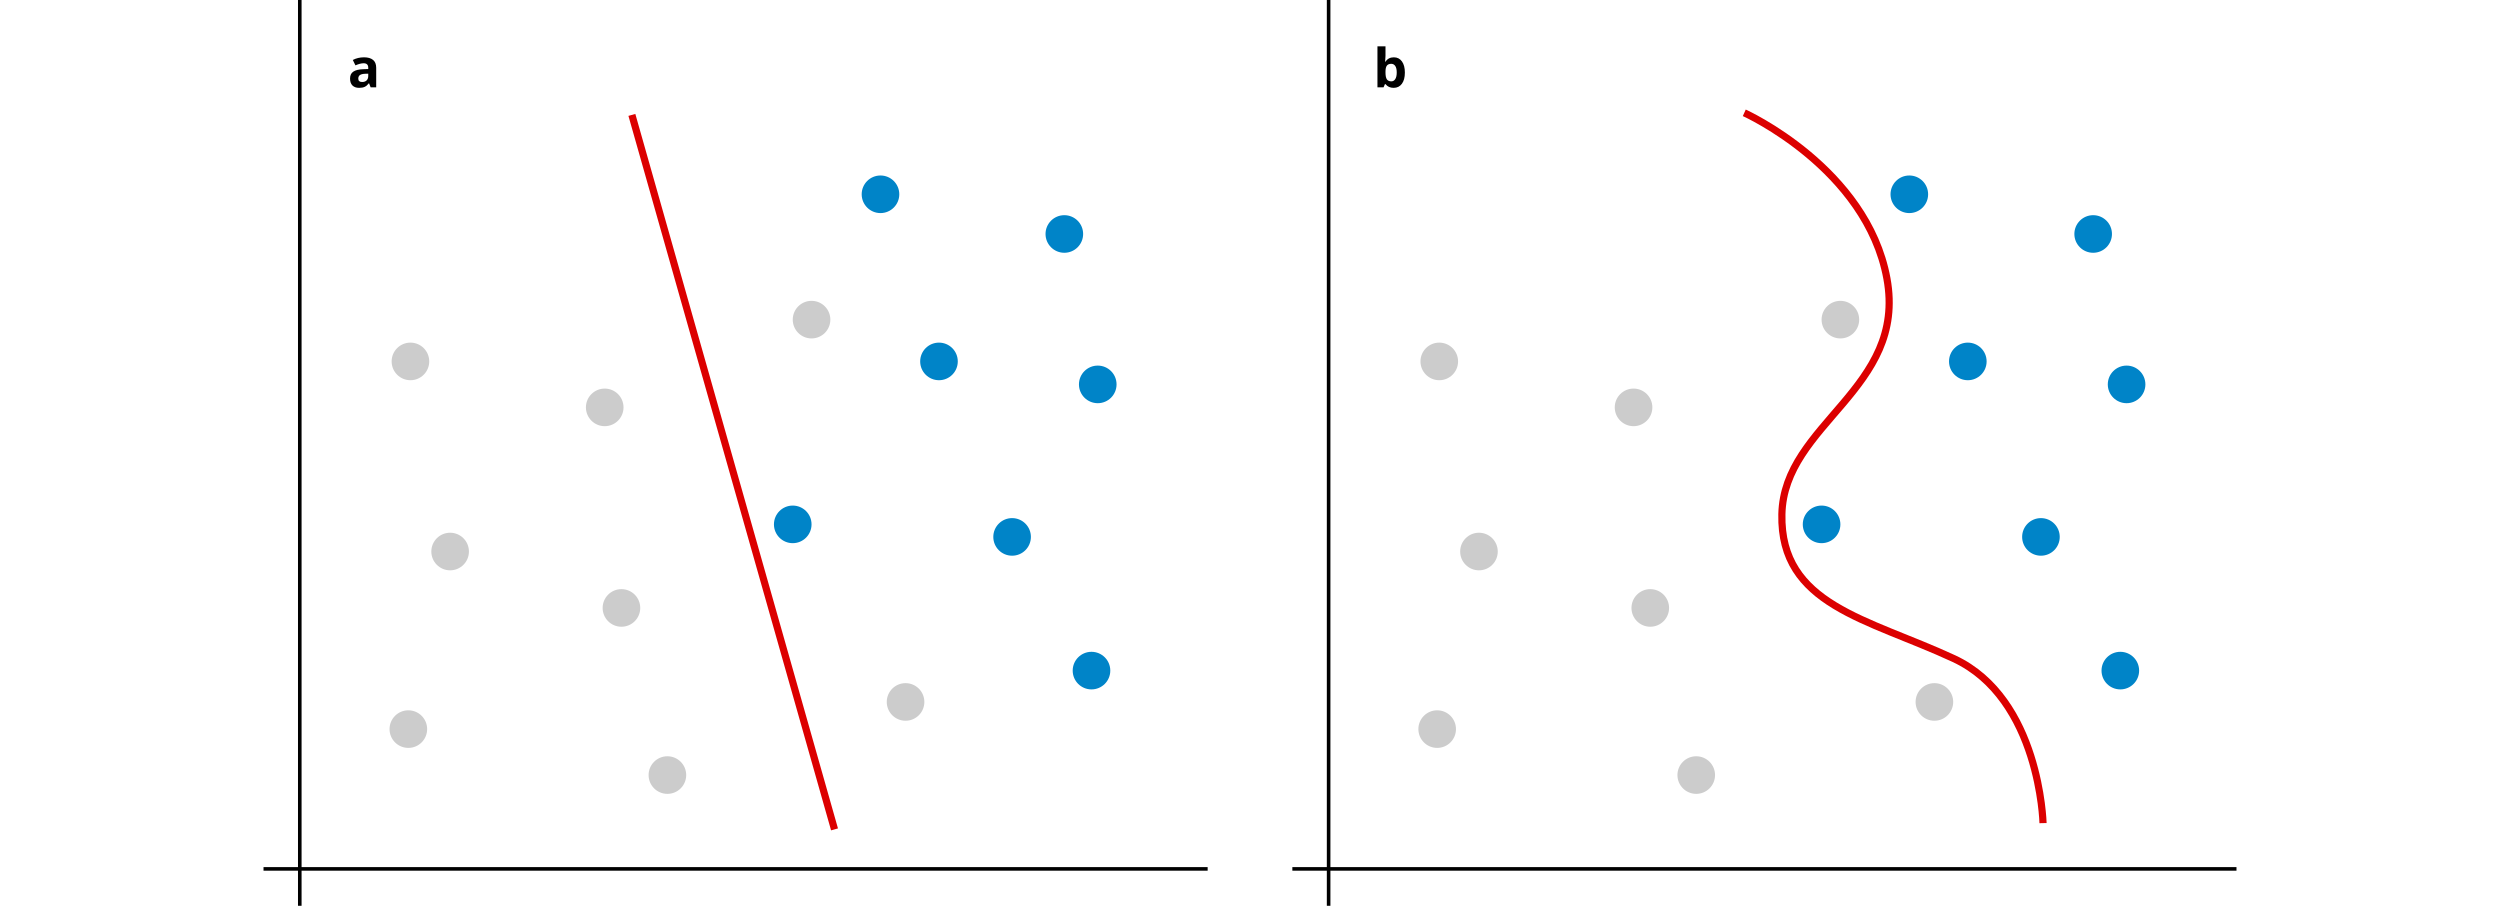
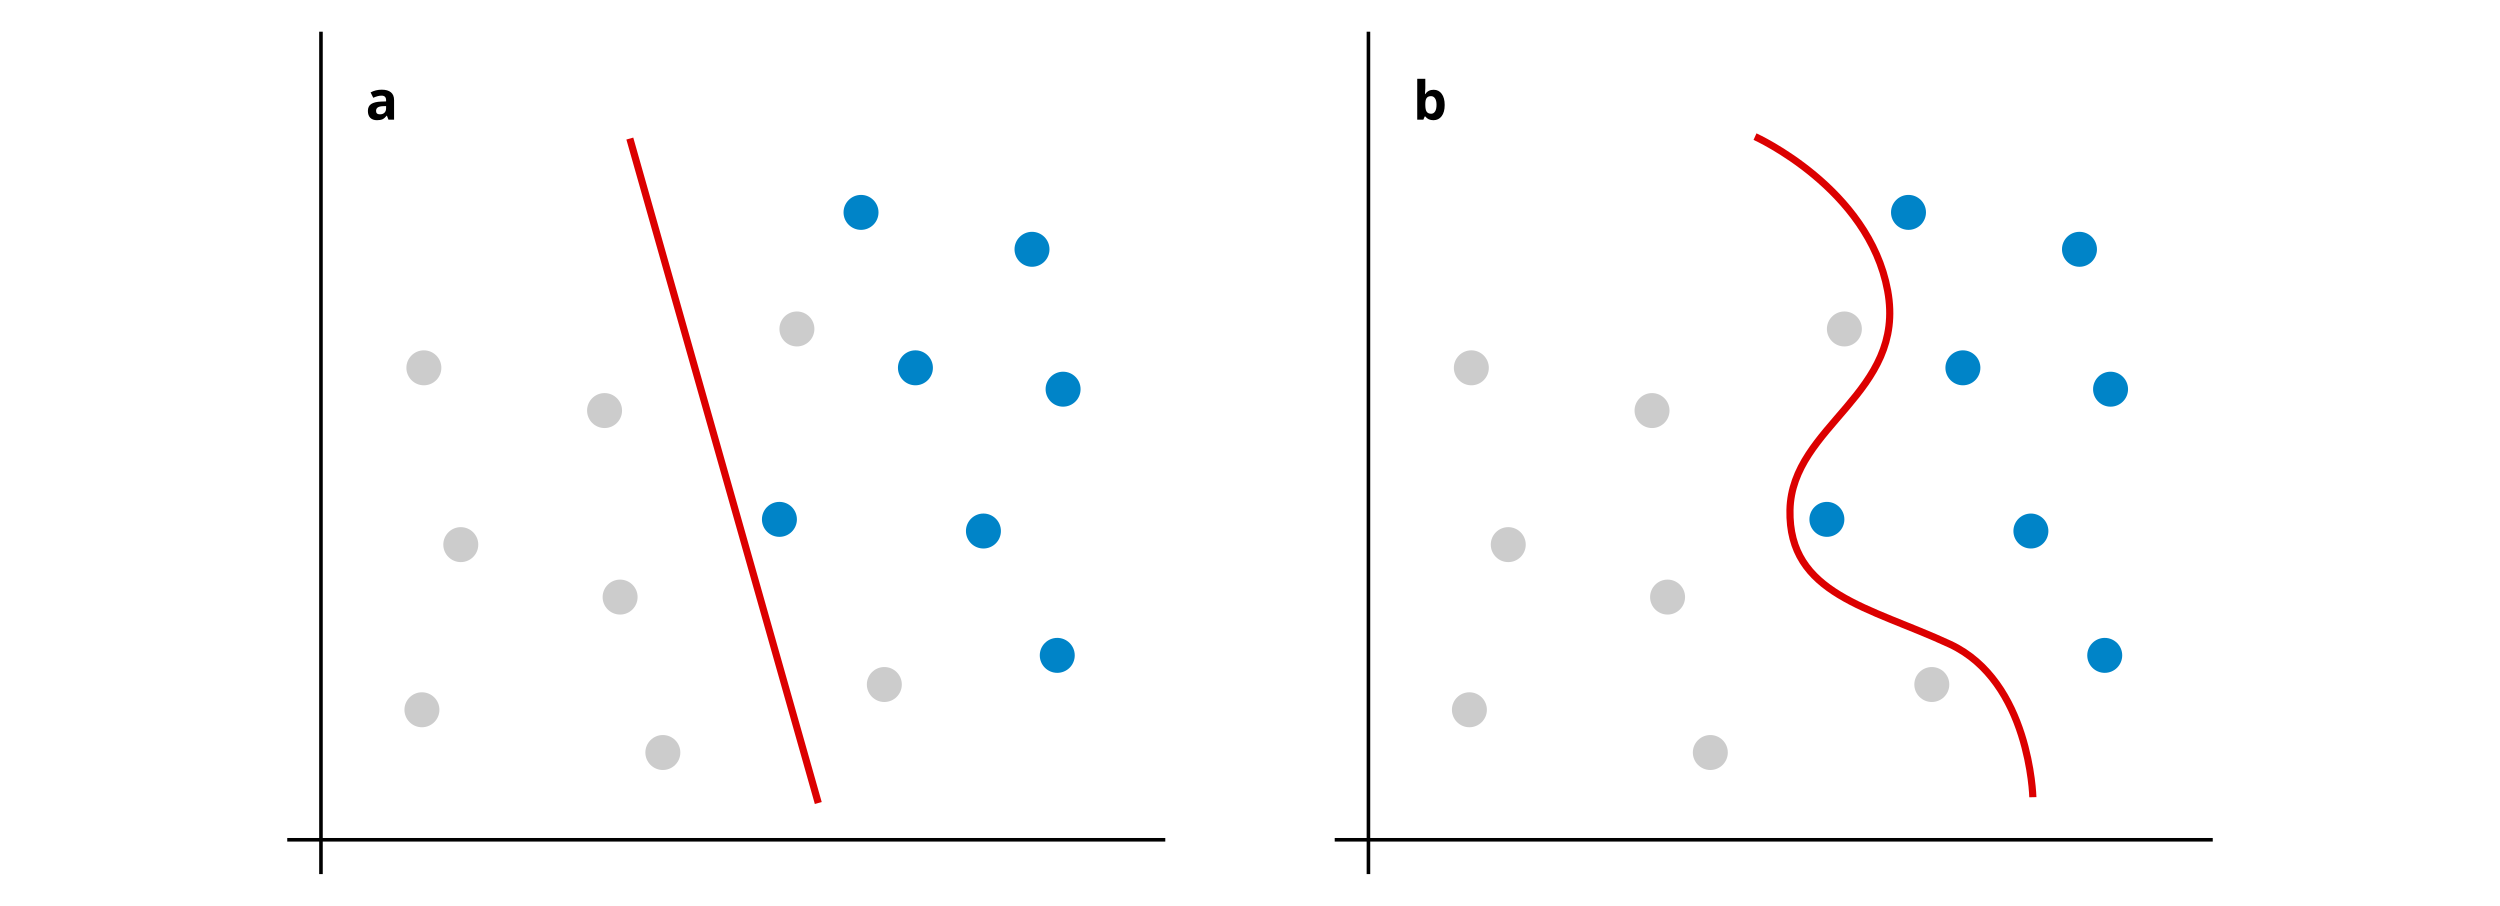
<svg xmlns="http://www.w3.org/2000/svg" width="418.256pt" height="151.541pt" viewBox="0 0 522.819 189.427" id="svg2" version="1.1">
  <defs id="defs4" />
  <g id="layer1" transform="translate(-7.1511448e-7,-552.2155)">
-     <g id="g4644" transform="matrix(1.22331,0,0,1.22331,-110.3346,-144.466)" style="stroke-width:0.817">
-       <g id="g4578" style="stroke-width:0.817">
-         <path style="fill:none;fill-rule:evenodd;stroke:#000000;stroke-width:0.613;stroke-linecap:butt;stroke-linejoin:miter;stroke-miterlimit:4;stroke-dasharray:none;stroke-opacity:1" d="M 141.441,569.505 V 724.353" id="path4155" />
-         <path style="fill:none;fill-rule:evenodd;stroke:#000000;stroke-width:0.613;stroke-linecap:butt;stroke-linejoin:miter;stroke-miterlimit:4;stroke-dasharray:none;stroke-opacity:1" d="M 135.242,718.046 H 296.643" id="path4157" />
-         <circle style="opacity:1;fill:#cccccc;fill-opacity:1;stroke:none;stroke-width:0.817;stroke-miterlimit:4;stroke-dasharray:none;stroke-dashoffset:0;stroke-opacity:1" id="path4159" cx="160" cy="694.148" r="3.214" />
-         <circle r="3.214" cy="663.791" cx="167.143" id="circle4161" style="opacity:1;fill:#cccccc;fill-opacity:1;stroke:none;stroke-width:0.817;stroke-miterlimit:4;stroke-dasharray:none;stroke-dashoffset:0;stroke-opacity:1" />
-         <circle style="opacity:1;fill:#cccccc;fill-opacity:1;stroke:none;stroke-width:0.817;stroke-miterlimit:4;stroke-dasharray:none;stroke-dashoffset:0;stroke-opacity:1" id="circle4163" cx="196.429" cy="673.434" r="3.214" />
-         <circle r="3.214" cy="702.005" cx="204.286" id="circle4165" style="opacity:1;fill:#cccccc;fill-opacity:1;stroke:none;stroke-width:0.817;stroke-miterlimit:4;stroke-dasharray:none;stroke-dashoffset:0;stroke-opacity:1" />
-         <circle style="opacity:1;fill:#cccccc;fill-opacity:1;stroke:none;stroke-width:0.817;stroke-miterlimit:4;stroke-dasharray:none;stroke-dashoffset:0;stroke-opacity:1" id="circle4167" cx="193.571" cy="639.148" r="3.214" />
-         <circle r="3.214" cy="624.148" cx="228.929" id="circle4169" style="opacity:1;fill:#cccccc;fill-opacity:1;stroke:none;stroke-width:0.817;stroke-miterlimit:4;stroke-dasharray:none;stroke-dashoffset:0;stroke-opacity:1" />
-         <circle style="opacity:1;fill:#cccccc;fill-opacity:1;stroke:none;stroke-width:0.817;stroke-miterlimit:4;stroke-dasharray:none;stroke-dashoffset:0;stroke-opacity:1" id="circle4171" cx="245" cy="689.505" r="3.214" />
-         <circle r="3.214" cy="631.291" cx="160.357" id="circle4173" style="opacity:1;fill:#cccccc;fill-opacity:1;stroke:none;stroke-width:0.817;stroke-miterlimit:4;stroke-dasharray:none;stroke-dashoffset:0;stroke-opacity:1" />
-         <circle style="opacity:1;fill:#0084c8;fill-opacity:1;stroke:none;stroke-width:0.817;stroke-miterlimit:4;stroke-dasharray:none;stroke-dashoffset:0;stroke-opacity:1" id="circle4175" cx="250.714" cy="631.291" r="3.214" />
-         <circle style="opacity:1;fill:#0084c8;fill-opacity:1;stroke:none;stroke-width:0.817;stroke-miterlimit:4;stroke-dasharray:none;stroke-dashoffset:0;stroke-opacity:1" id="circle4179" cx="225.714" cy="659.148" r="3.214" />
-         <circle r="3.214" cy="684.148" cx="276.786" id="circle4181" style="opacity:1;fill:#0084c8;fill-opacity:1;stroke:none;stroke-width:0.817;stroke-miterlimit:4;stroke-dasharray:none;stroke-dashoffset:0;stroke-opacity:1" />
-         <circle style="opacity:1;fill:#0084c8;fill-opacity:1;stroke:none;stroke-width:0.817;stroke-miterlimit:4;stroke-dasharray:none;stroke-dashoffset:0;stroke-opacity:1" id="circle4183" cx="263.214" cy="661.291" r="3.214" />
-         <circle r="3.214" cy="635.219" cx="277.857" id="circle4185" style="opacity:1;fill:#0084c8;fill-opacity:1;stroke:none;stroke-width:0.817;stroke-miterlimit:4;stroke-dasharray:none;stroke-dashoffset:0;stroke-opacity:1" />
-         <circle style="opacity:1;fill:#0084c8;fill-opacity:1;stroke:none;stroke-width:0.817;stroke-miterlimit:4;stroke-dasharray:none;stroke-dashoffset:0;stroke-opacity:1" id="circle4187" cx="272.143" cy="609.505" r="3.214" />
-         <circle r="3.214" cy="602.719" cx="240.714" id="circle4189" style="opacity:1;fill:#0084c8;fill-opacity:1;stroke:none;stroke-width:0.817;stroke-miterlimit:4;stroke-dasharray:none;stroke-dashoffset:0;stroke-opacity:1" />
-         <path style="fill:#cc0000;fill-rule:evenodd;stroke:#dc0000;stroke-width:1.226;stroke-linecap:butt;stroke-linejoin:miter;stroke-miterlimit:4;stroke-dasharray:none;stroke-opacity:1" d="m 198.214,589.148 34.643,122.143" id="path4191" />
-         <text xml:space="preserve" style="font-style:normal;font-variant:normal;font-weight:bold;font-stretch:normal;font-size:9.196px;line-height:0%;font-family:'Open Sans';-inkscape-font-specification:'Open Sans Bold';letter-spacing:0px;word-spacing:0px;fill:#000000;fill-opacity:1;stroke:none;stroke-width:0.817px;stroke-linecap:butt;stroke-linejoin:miter;stroke-opacity:1" x="149.643" y="584.431" id="text4254">
-           <tspan id="tspan4256" x="149.643" y="584.431" style="font-style:normal;font-variant:normal;font-weight:bold;font-stretch:normal;font-size:9.196px;line-height:1.25;font-family:'Open Sans';-inkscape-font-specification:'Open Sans Bold';stroke-width:0.817px">a</tspan>
+     <g id="g4644" transform="matrix(1.137689,0,0,1.137689,-110.2702,-89.07518)" style="stroke-width:0.879">
+       <g id="g4578" style="stroke-width:0.879" transform="translate(14.4821)">
+         <path style="fill:none;fill-rule:evenodd;stroke:#000000;stroke-width:0.659;stroke-linecap:butt;stroke-linejoin:miter;stroke-miterlimit:4;stroke-dasharray:none;stroke-opacity:1" d="M 141.441,569.505 V 724.353" id="path4155" />
+         <path style="fill:none;fill-rule:evenodd;stroke:#000000;stroke-width:0.659;stroke-linecap:butt;stroke-linejoin:miter;stroke-miterlimit:4;stroke-dasharray:none;stroke-opacity:1" d="M 135.242,718.046 H 296.643" id="path4157" />
+         <circle style="opacity:1;fill:#cccccc;fill-opacity:1;stroke:none;stroke-width:0.879;stroke-miterlimit:4;stroke-dasharray:none;stroke-dashoffset:0;stroke-opacity:1" id="path4159" cx="160" cy="694.148" r="3.214" />
+         <circle r="3.214" cy="663.791" cx="167.143" id="circle4161" style="opacity:1;fill:#cccccc;fill-opacity:1;stroke:none;stroke-width:0.879;stroke-miterlimit:4;stroke-dasharray:none;stroke-dashoffset:0;stroke-opacity:1" />
+         <circle style="opacity:1;fill:#cccccc;fill-opacity:1;stroke:none;stroke-width:0.879;stroke-miterlimit:4;stroke-dasharray:none;stroke-dashoffset:0;stroke-opacity:1" id="circle4163" cx="196.429" cy="673.434" r="3.214" />
+         <circle r="3.214" cy="702.005" cx="204.286" id="circle4165" style="opacity:1;fill:#cccccc;fill-opacity:1;stroke:none;stroke-width:0.879;stroke-miterlimit:4;stroke-dasharray:none;stroke-dashoffset:0;stroke-opacity:1" />
+         <circle style="opacity:1;fill:#cccccc;fill-opacity:1;stroke:none;stroke-width:0.879;stroke-miterlimit:4;stroke-dasharray:none;stroke-dashoffset:0;stroke-opacity:1" id="circle4167" cx="193.571" cy="639.148" r="3.214" />
+         <circle r="3.214" cy="624.148" cx="228.929" id="circle4169" style="opacity:1;fill:#cccccc;fill-opacity:1;stroke:none;stroke-width:0.879;stroke-miterlimit:4;stroke-dasharray:none;stroke-dashoffset:0;stroke-opacity:1" />
+         <circle style="opacity:1;fill:#cccccc;fill-opacity:1;stroke:none;stroke-width:0.879;stroke-miterlimit:4;stroke-dasharray:none;stroke-dashoffset:0;stroke-opacity:1" id="circle4171" cx="245" cy="689.505" r="3.214" />
+         <circle r="3.214" cy="631.291" cx="160.357" id="circle4173" style="opacity:1;fill:#cccccc;fill-opacity:1;stroke:none;stroke-width:0.879;stroke-miterlimit:4;stroke-dasharray:none;stroke-dashoffset:0;stroke-opacity:1" />
+         <circle style="opacity:1;fill:#0084c8;fill-opacity:1;stroke:none;stroke-width:0.879;stroke-miterlimit:4;stroke-dasharray:none;stroke-dashoffset:0;stroke-opacity:1" id="circle4175" cx="250.714" cy="631.291" r="3.214" />
+         <circle style="opacity:1;fill:#0084c8;fill-opacity:1;stroke:none;stroke-width:0.879;stroke-miterlimit:4;stroke-dasharray:none;stroke-dashoffset:0;stroke-opacity:1" id="circle4179" cx="225.714" cy="659.148" r="3.214" />
+         <circle r="3.214" cy="684.148" cx="276.786" id="circle4181" style="opacity:1;fill:#0084c8;fill-opacity:1;stroke:none;stroke-width:0.879;stroke-miterlimit:4;stroke-dasharray:none;stroke-dashoffset:0;stroke-opacity:1" />
+         <circle style="opacity:1;fill:#0084c8;fill-opacity:1;stroke:none;stroke-width:0.879;stroke-miterlimit:4;stroke-dasharray:none;stroke-dashoffset:0;stroke-opacity:1" id="circle4183" cx="263.214" cy="661.291" r="3.214" />
+         <circle r="3.214" cy="635.219" cx="277.857" id="circle4185" style="opacity:1;fill:#0084c8;fill-opacity:1;stroke:none;stroke-width:0.879;stroke-miterlimit:4;stroke-dasharray:none;stroke-dashoffset:0;stroke-opacity:1" />
+         <circle style="opacity:1;fill:#0084c8;fill-opacity:1;stroke:none;stroke-width:0.879;stroke-miterlimit:4;stroke-dasharray:none;stroke-dashoffset:0;stroke-opacity:1" id="circle4187" cx="272.143" cy="609.505" r="3.214" />
+         <circle r="3.214" cy="602.719" cx="240.714" id="circle4189" style="opacity:1;fill:#0084c8;fill-opacity:1;stroke:none;stroke-width:0.879;stroke-miterlimit:4;stroke-dasharray:none;stroke-dashoffset:0;stroke-opacity:1" />
+         <path style="fill:#cc0000;fill-rule:evenodd;stroke:#dc0000;stroke-width:1.318;stroke-linecap:butt;stroke-linejoin:miter;stroke-miterlimit:4;stroke-dasharray:none;stroke-opacity:1" d="m 198.214,589.148 34.643,122.143" id="path4191" />
+         <text xml:space="preserve" style="font-style:normal;font-variant:normal;font-weight:bold;font-stretch:normal;font-size:9.888px;line-height:0%;font-family:'Open Sans';-inkscape-font-specification:'Open Sans Bold';letter-spacing:0px;word-spacing:0px;fill:#000000;fill-opacity:1;stroke:none;stroke-width:0.879px;stroke-linecap:butt;stroke-linejoin:miter;stroke-opacity:1" x="149.643" y="585.679" id="text4254">
+           <tspan id="tspan4256" x="149.643" y="585.679" style="font-style:normal;font-variant:normal;font-weight:bold;font-stretch:normal;font-size:9.888px;line-height:1.25;font-family:'Open Sans';-inkscape-font-specification:'Open Sans Bold';stroke-width:0.879px">a</tspan>
        </text>
      </g>
-       <g transform="translate(-26.11721)" id="g4600" style="stroke-width:0.817">
-         <path id="path4216" d="M 343.441,569.505 V 724.353" style="fill:none;fill-rule:evenodd;stroke:#000000;stroke-width:0.613;stroke-linecap:butt;stroke-linejoin:miter;stroke-miterlimit:4;stroke-dasharray:none;stroke-opacity:1" />
-         <path id="path4218" d="M 337.242,718.046 H 498.643" style="fill:none;fill-rule:evenodd;stroke:#000000;stroke-width:0.613;stroke-linecap:butt;stroke-linejoin:miter;stroke-miterlimit:4;stroke-dasharray:none;stroke-opacity:1" />
-         <circle r="3.214" cy="694.148" cx="362" id="circle4220" style="opacity:1;fill:#cccccc;fill-opacity:1;stroke:none;stroke-width:0.817;stroke-miterlimit:4;stroke-dasharray:none;stroke-dashoffset:0;stroke-opacity:1" />
-         <circle style="opacity:1;fill:#cccccc;fill-opacity:1;stroke:none;stroke-width:0.817;stroke-miterlimit:4;stroke-dasharray:none;stroke-dashoffset:0;stroke-opacity:1" id="circle4222" cx="369.143" cy="663.791" r="3.214" />
-         <circle r="3.214" cy="673.434" cx="398.429" id="circle4224" style="opacity:1;fill:#cccccc;fill-opacity:1;stroke:none;stroke-width:0.817;stroke-miterlimit:4;stroke-dasharray:none;stroke-dashoffset:0;stroke-opacity:1" />
-         <circle style="opacity:1;fill:#cccccc;fill-opacity:1;stroke:none;stroke-width:0.817;stroke-miterlimit:4;stroke-dasharray:none;stroke-dashoffset:0;stroke-opacity:1" id="circle4226" cx="406.286" cy="702.005" r="3.214" />
-         <circle r="3.214" cy="639.148" cx="395.571" id="circle4228" style="opacity:1;fill:#cccccc;fill-opacity:1;stroke:none;stroke-width:0.817;stroke-miterlimit:4;stroke-dasharray:none;stroke-dashoffset:0;stroke-opacity:1" />
-         <circle style="opacity:1;fill:#cccccc;fill-opacity:1;stroke:none;stroke-width:0.817;stroke-miterlimit:4;stroke-dasharray:none;stroke-dashoffset:0;stroke-opacity:1" id="circle4230" cx="430.929" cy="624.148" r="3.214" />
-         <circle r="3.214" cy="689.505" cx="447" id="circle4232" style="opacity:1;fill:#cccccc;fill-opacity:1;stroke:none;stroke-width:0.817;stroke-miterlimit:4;stroke-dasharray:none;stroke-dashoffset:0;stroke-opacity:1" />
-         <circle style="opacity:1;fill:#cccccc;fill-opacity:1;stroke:none;stroke-width:0.817;stroke-miterlimit:4;stroke-dasharray:none;stroke-dashoffset:0;stroke-opacity:1" id="circle4234" cx="362.357" cy="631.291" r="3.214" />
-         <circle r="3.214" cy="631.291" cx="452.714" id="circle4236" style="opacity:1;fill:#0084c8;fill-opacity:1;stroke:none;stroke-width:0.817;stroke-miterlimit:4;stroke-dasharray:none;stroke-dashoffset:0;stroke-opacity:1" />
-         <circle r="3.214" cy="659.148" cx="427.714" id="circle4240" style="opacity:1;fill:#0084c8;fill-opacity:1;stroke:none;stroke-width:0.817;stroke-miterlimit:4;stroke-dasharray:none;stroke-dashoffset:0;stroke-opacity:1" />
-         <circle style="opacity:1;fill:#0084c8;fill-opacity:1;stroke:none;stroke-width:0.817;stroke-miterlimit:4;stroke-dasharray:none;stroke-dashoffset:0;stroke-opacity:1" id="circle4242" cx="478.786" cy="684.148" r="3.214" />
-         <circle r="3.214" cy="661.291" cx="465.214" id="circle4244" style="opacity:1;fill:#0084c8;fill-opacity:1;stroke:none;stroke-width:0.817;stroke-miterlimit:4;stroke-dasharray:none;stroke-dashoffset:0;stroke-opacity:1" />
-         <circle style="opacity:1;fill:#0084c8;fill-opacity:1;stroke:none;stroke-width:0.817;stroke-miterlimit:4;stroke-dasharray:none;stroke-dashoffset:0;stroke-opacity:1" id="circle4246" cx="479.857" cy="635.219" r="3.214" />
-         <circle r="3.214" cy="609.505" cx="474.143" id="circle4248" style="opacity:1;fill:#0084c8;fill-opacity:1;stroke:none;stroke-width:0.817;stroke-miterlimit:4;stroke-dasharray:none;stroke-dashoffset:0;stroke-opacity:1" />
-         <circle style="opacity:1;fill:#0084c8;fill-opacity:1;stroke:none;stroke-width:0.817;stroke-miterlimit:4;stroke-dasharray:none;stroke-dashoffset:0;stroke-opacity:1" id="circle4250" cx="442.714" cy="602.719" r="3.214" />
-         <text id="text4258" y="584.431" x="351.071" style="font-style:normal;font-variant:normal;font-weight:bold;font-stretch:normal;font-size:9.196px;line-height:0%;font-family:'Open Sans';-inkscape-font-specification:'Open Sans Bold';letter-spacing:0px;word-spacing:0px;fill:#000000;fill-opacity:1;stroke:none;stroke-width:0.817px;stroke-linecap:butt;stroke-linejoin:miter;stroke-opacity:1" xml:space="preserve">
-           <tspan style="font-style:normal;font-variant:normal;font-weight:bold;font-stretch:normal;font-size:9.196px;line-height:1.25;font-family:'Open Sans';-inkscape-font-specification:'Open Sans Bold';stroke-width:0.817px" y="584.431" x="351.071" id="tspan4260">b</tspan>
+       <g transform="translate(5.027293)" id="g4600" style="stroke-width:0.879">
+         <path id="path4216" d="M 343.441,569.505 V 724.353" style="fill:none;fill-rule:evenodd;stroke:#000000;stroke-width:0.659;stroke-linecap:butt;stroke-linejoin:miter;stroke-miterlimit:4;stroke-dasharray:none;stroke-opacity:1" />
+         <path id="path4218" d="M 337.242,718.046 H 498.643" style="fill:none;fill-rule:evenodd;stroke:#000000;stroke-width:0.659;stroke-linecap:butt;stroke-linejoin:miter;stroke-miterlimit:4;stroke-dasharray:none;stroke-opacity:1" />
+         <circle r="3.214" cy="694.148" cx="362" id="circle4220" style="opacity:1;fill:#cccccc;fill-opacity:1;stroke:none;stroke-width:0.879;stroke-miterlimit:4;stroke-dasharray:none;stroke-dashoffset:0;stroke-opacity:1" />
+         <circle style="opacity:1;fill:#cccccc;fill-opacity:1;stroke:none;stroke-width:0.879;stroke-miterlimit:4;stroke-dasharray:none;stroke-dashoffset:0;stroke-opacity:1" id="circle4222" cx="369.143" cy="663.791" r="3.214" />
+         <circle r="3.214" cy="673.434" cx="398.429" id="circle4224" style="opacity:1;fill:#cccccc;fill-opacity:1;stroke:none;stroke-width:0.879;stroke-miterlimit:4;stroke-dasharray:none;stroke-dashoffset:0;stroke-opacity:1" />
+         <circle style="opacity:1;fill:#cccccc;fill-opacity:1;stroke:none;stroke-width:0.879;stroke-miterlimit:4;stroke-dasharray:none;stroke-dashoffset:0;stroke-opacity:1" id="circle4226" cx="406.286" cy="702.005" r="3.214" />
+         <circle r="3.214" cy="639.148" cx="395.571" id="circle4228" style="opacity:1;fill:#cccccc;fill-opacity:1;stroke:none;stroke-width:0.879;stroke-miterlimit:4;stroke-dasharray:none;stroke-dashoffset:0;stroke-opacity:1" />
+         <circle style="opacity:1;fill:#cccccc;fill-opacity:1;stroke:none;stroke-width:0.879;stroke-miterlimit:4;stroke-dasharray:none;stroke-dashoffset:0;stroke-opacity:1" id="circle4230" cx="430.929" cy="624.148" r="3.214" />
+         <circle r="3.214" cy="689.505" cx="447" id="circle4232" style="opacity:1;fill:#cccccc;fill-opacity:1;stroke:none;stroke-width:0.879;stroke-miterlimit:4;stroke-dasharray:none;stroke-dashoffset:0;stroke-opacity:1" />
+         <circle style="opacity:1;fill:#cccccc;fill-opacity:1;stroke:none;stroke-width:0.879;stroke-miterlimit:4;stroke-dasharray:none;stroke-dashoffset:0;stroke-opacity:1" id="circle4234" cx="362.357" cy="631.291" r="3.214" />
+         <circle r="3.214" cy="631.291" cx="452.714" id="circle4236" style="opacity:1;fill:#0084c8;fill-opacity:1;stroke:none;stroke-width:0.879;stroke-miterlimit:4;stroke-dasharray:none;stroke-dashoffset:0;stroke-opacity:1" />
+         <circle r="3.214" cy="659.148" cx="427.714" id="circle4240" style="opacity:1;fill:#0084c8;fill-opacity:1;stroke:none;stroke-width:0.879;stroke-miterlimit:4;stroke-dasharray:none;stroke-dashoffset:0;stroke-opacity:1" />
+         <circle style="opacity:1;fill:#0084c8;fill-opacity:1;stroke:none;stroke-width:0.879;stroke-miterlimit:4;stroke-dasharray:none;stroke-dashoffset:0;stroke-opacity:1" id="circle4242" cx="478.786" cy="684.148" r="3.214" />
+         <circle r="3.214" cy="661.291" cx="465.214" id="circle4244" style="opacity:1;fill:#0084c8;fill-opacity:1;stroke:none;stroke-width:0.879;stroke-miterlimit:4;stroke-dasharray:none;stroke-dashoffset:0;stroke-opacity:1" />
+         <circle style="opacity:1;fill:#0084c8;fill-opacity:1;stroke:none;stroke-width:0.879;stroke-miterlimit:4;stroke-dasharray:none;stroke-dashoffset:0;stroke-opacity:1" id="circle4246" cx="479.857" cy="635.219" r="3.214" />
+         <circle r="3.214" cy="609.505" cx="474.143" id="circle4248" style="opacity:1;fill:#0084c8;fill-opacity:1;stroke:none;stroke-width:0.879;stroke-miterlimit:4;stroke-dasharray:none;stroke-dashoffset:0;stroke-opacity:1" />
+         <circle style="opacity:1;fill:#0084c8;fill-opacity:1;stroke:none;stroke-width:0.879;stroke-miterlimit:4;stroke-dasharray:none;stroke-dashoffset:0;stroke-opacity:1" id="circle4250" cx="442.714" cy="602.719" r="3.214" />
+         <text id="text4258" y="585.679" x="351.643" style="font-style:normal;font-variant:normal;font-weight:bold;font-stretch:normal;font-size:9.888px;line-height:0%;font-family:'Open Sans';-inkscape-font-specification:'Open Sans Bold';letter-spacing:0px;word-spacing:0px;fill:#000000;fill-opacity:1;stroke:none;stroke-width:0.879px;stroke-linecap:butt;stroke-linejoin:miter;stroke-opacity:1" xml:space="preserve">
+           <tspan style="font-style:normal;font-variant:normal;font-weight:bold;font-stretch:normal;font-size:9.888px;line-height:1.25;font-family:'Open Sans';-inkscape-font-specification:'Open Sans Bold';stroke-width:0.879px" y="585.679" x="351.643" id="tspan4260">b</tspan>
        </text>
-         <path id="path4300" d="m 414.5,588.791 c 0,0 20.911,9.426 24.384,28.328 3.473,18.903 -17.634,24.76 -17.956,40.307 -0.323,15.547 14.658,17.821 29.394,24.668 14.736,6.846 15.251,28.126 15.251,28.126" style="fill:none;fill-rule:evenodd;stroke:#dc0000;stroke-width:1.226;stroke-linecap:butt;stroke-linejoin:miter;stroke-miterlimit:4;stroke-dasharray:none;stroke-opacity:1" />
+         <path id="path4300" d="m 414.5,588.791 c 0,0 20.911,9.426 24.384,28.328 3.473,18.903 -17.634,24.76 -17.956,40.307 -0.323,15.547 14.658,17.821 29.394,24.668 14.736,6.846 15.251,28.126 15.251,28.126" style="fill:none;fill-rule:evenodd;stroke:#dc0000;stroke-width:1.318;stroke-linecap:butt;stroke-linejoin:miter;stroke-miterlimit:4;stroke-dasharray:none;stroke-opacity:1" />
      </g>
    </g>
  </g>
</svg>
